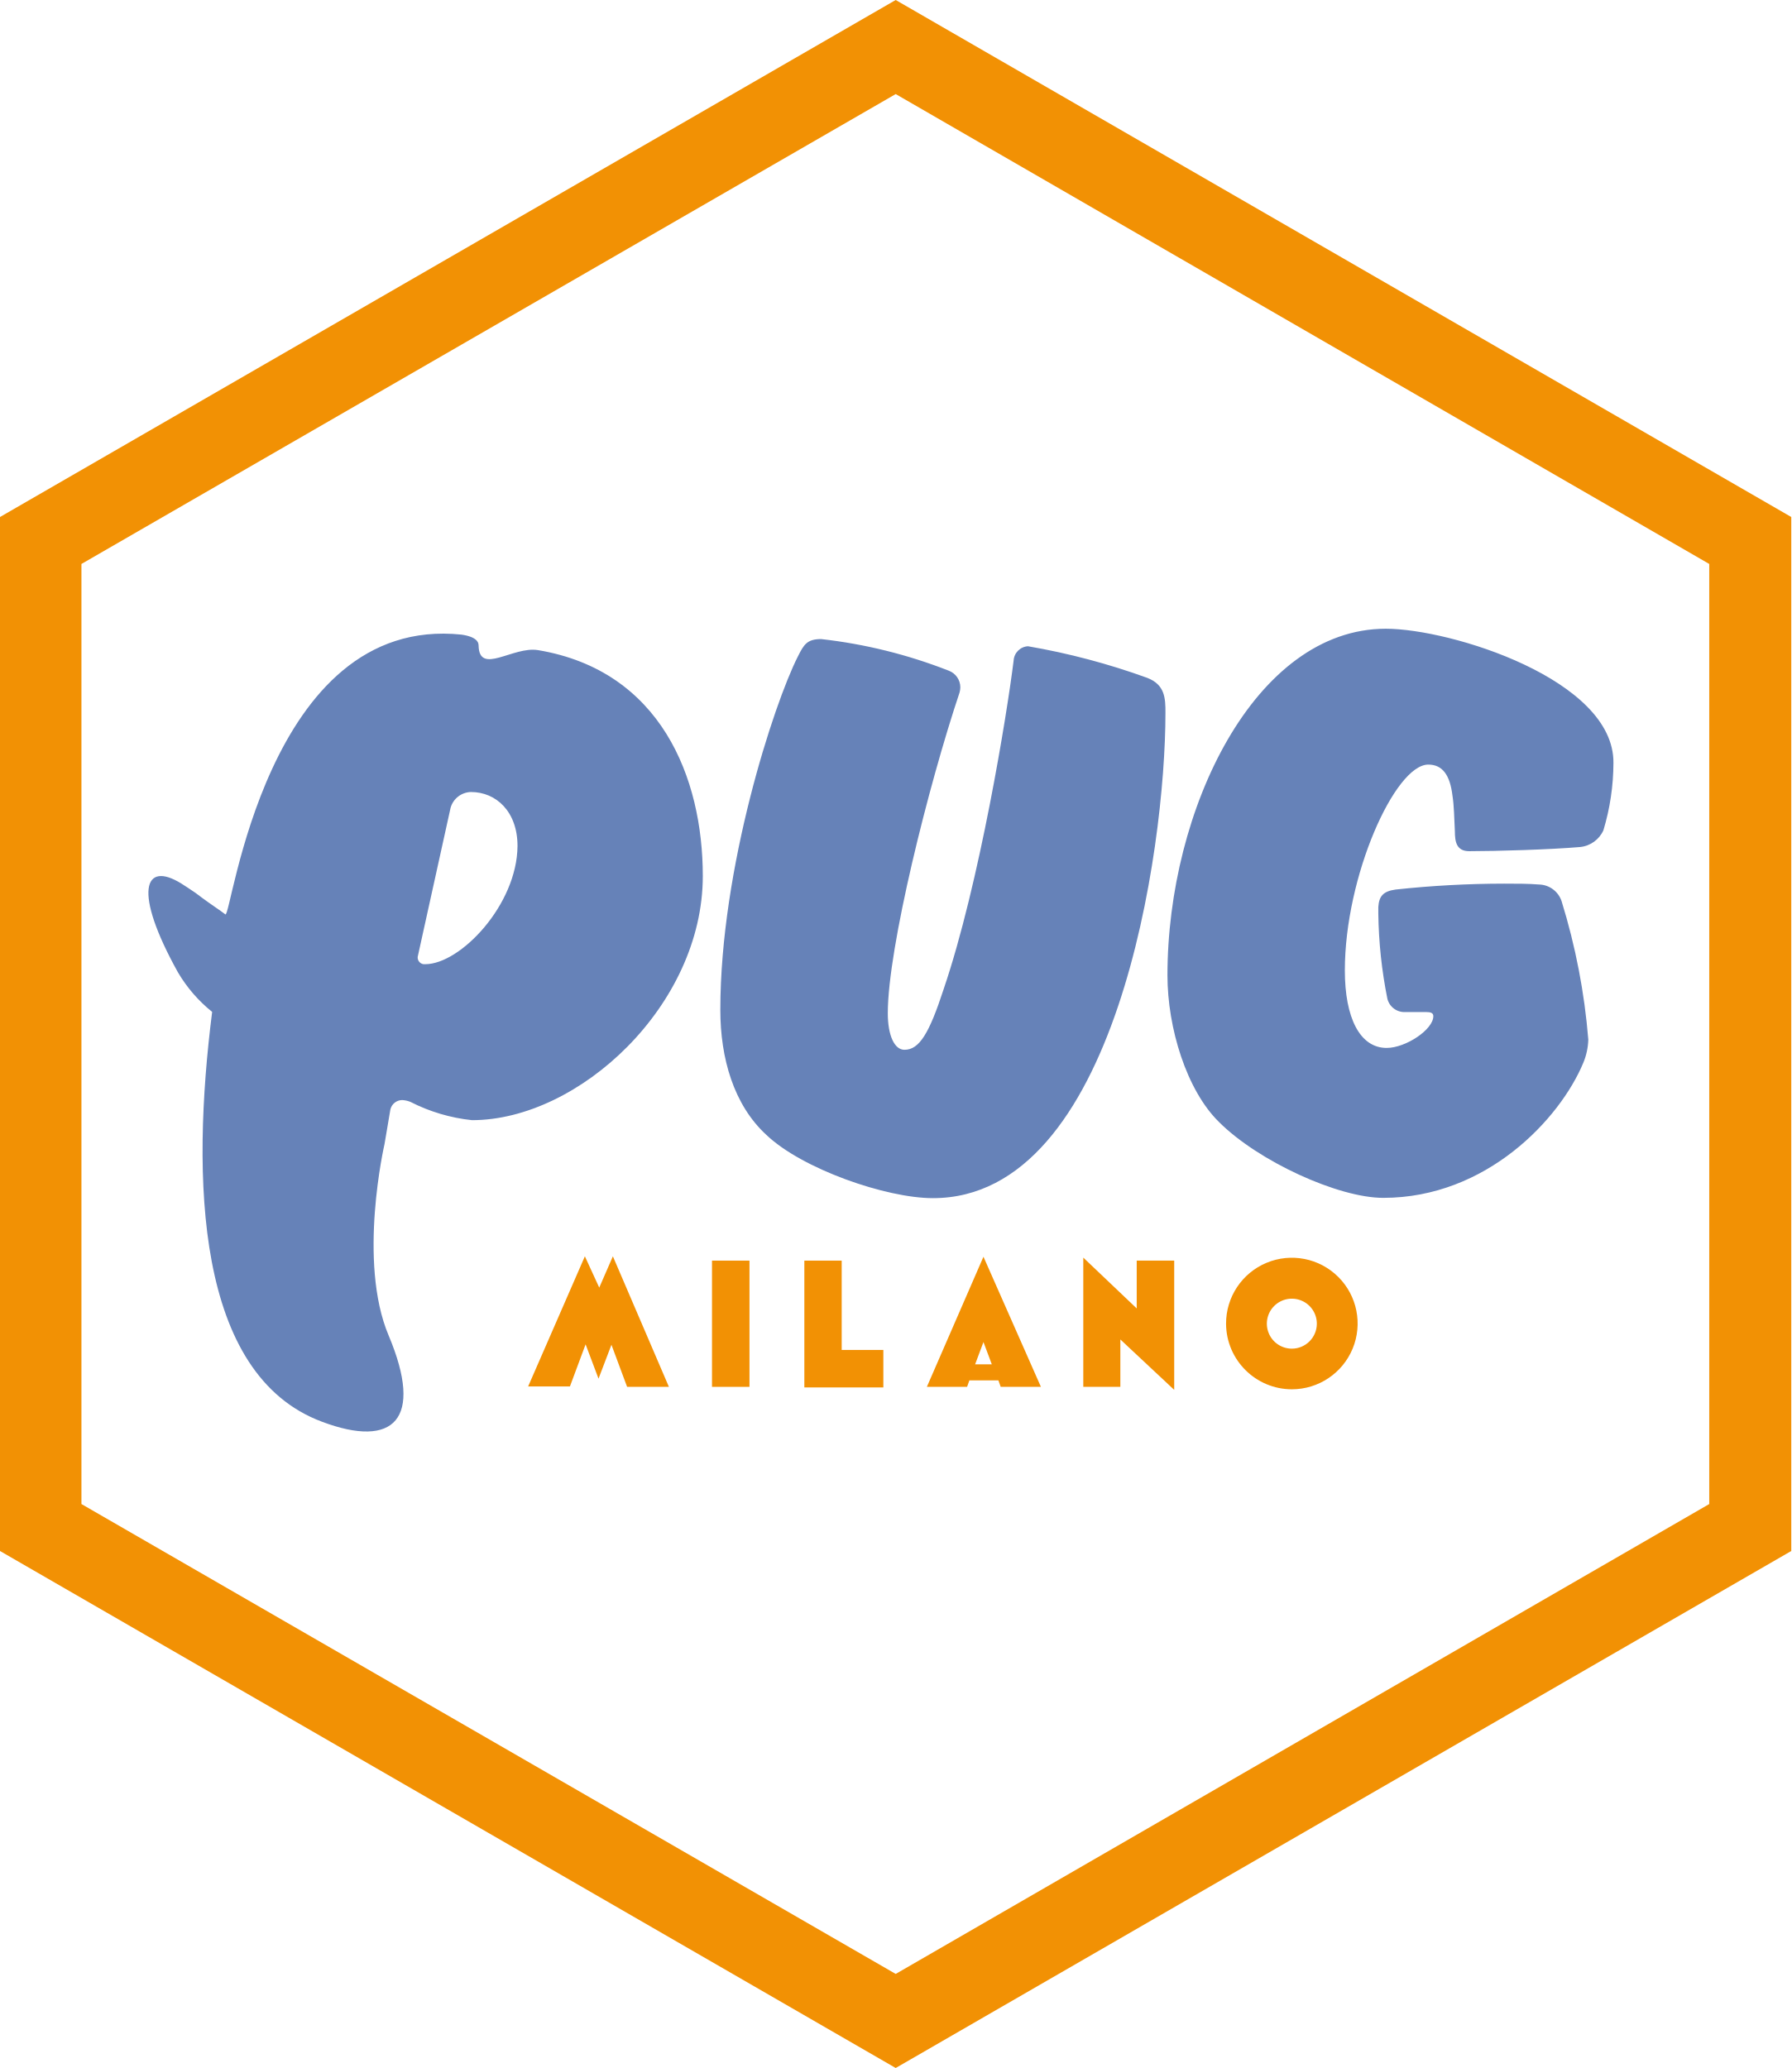
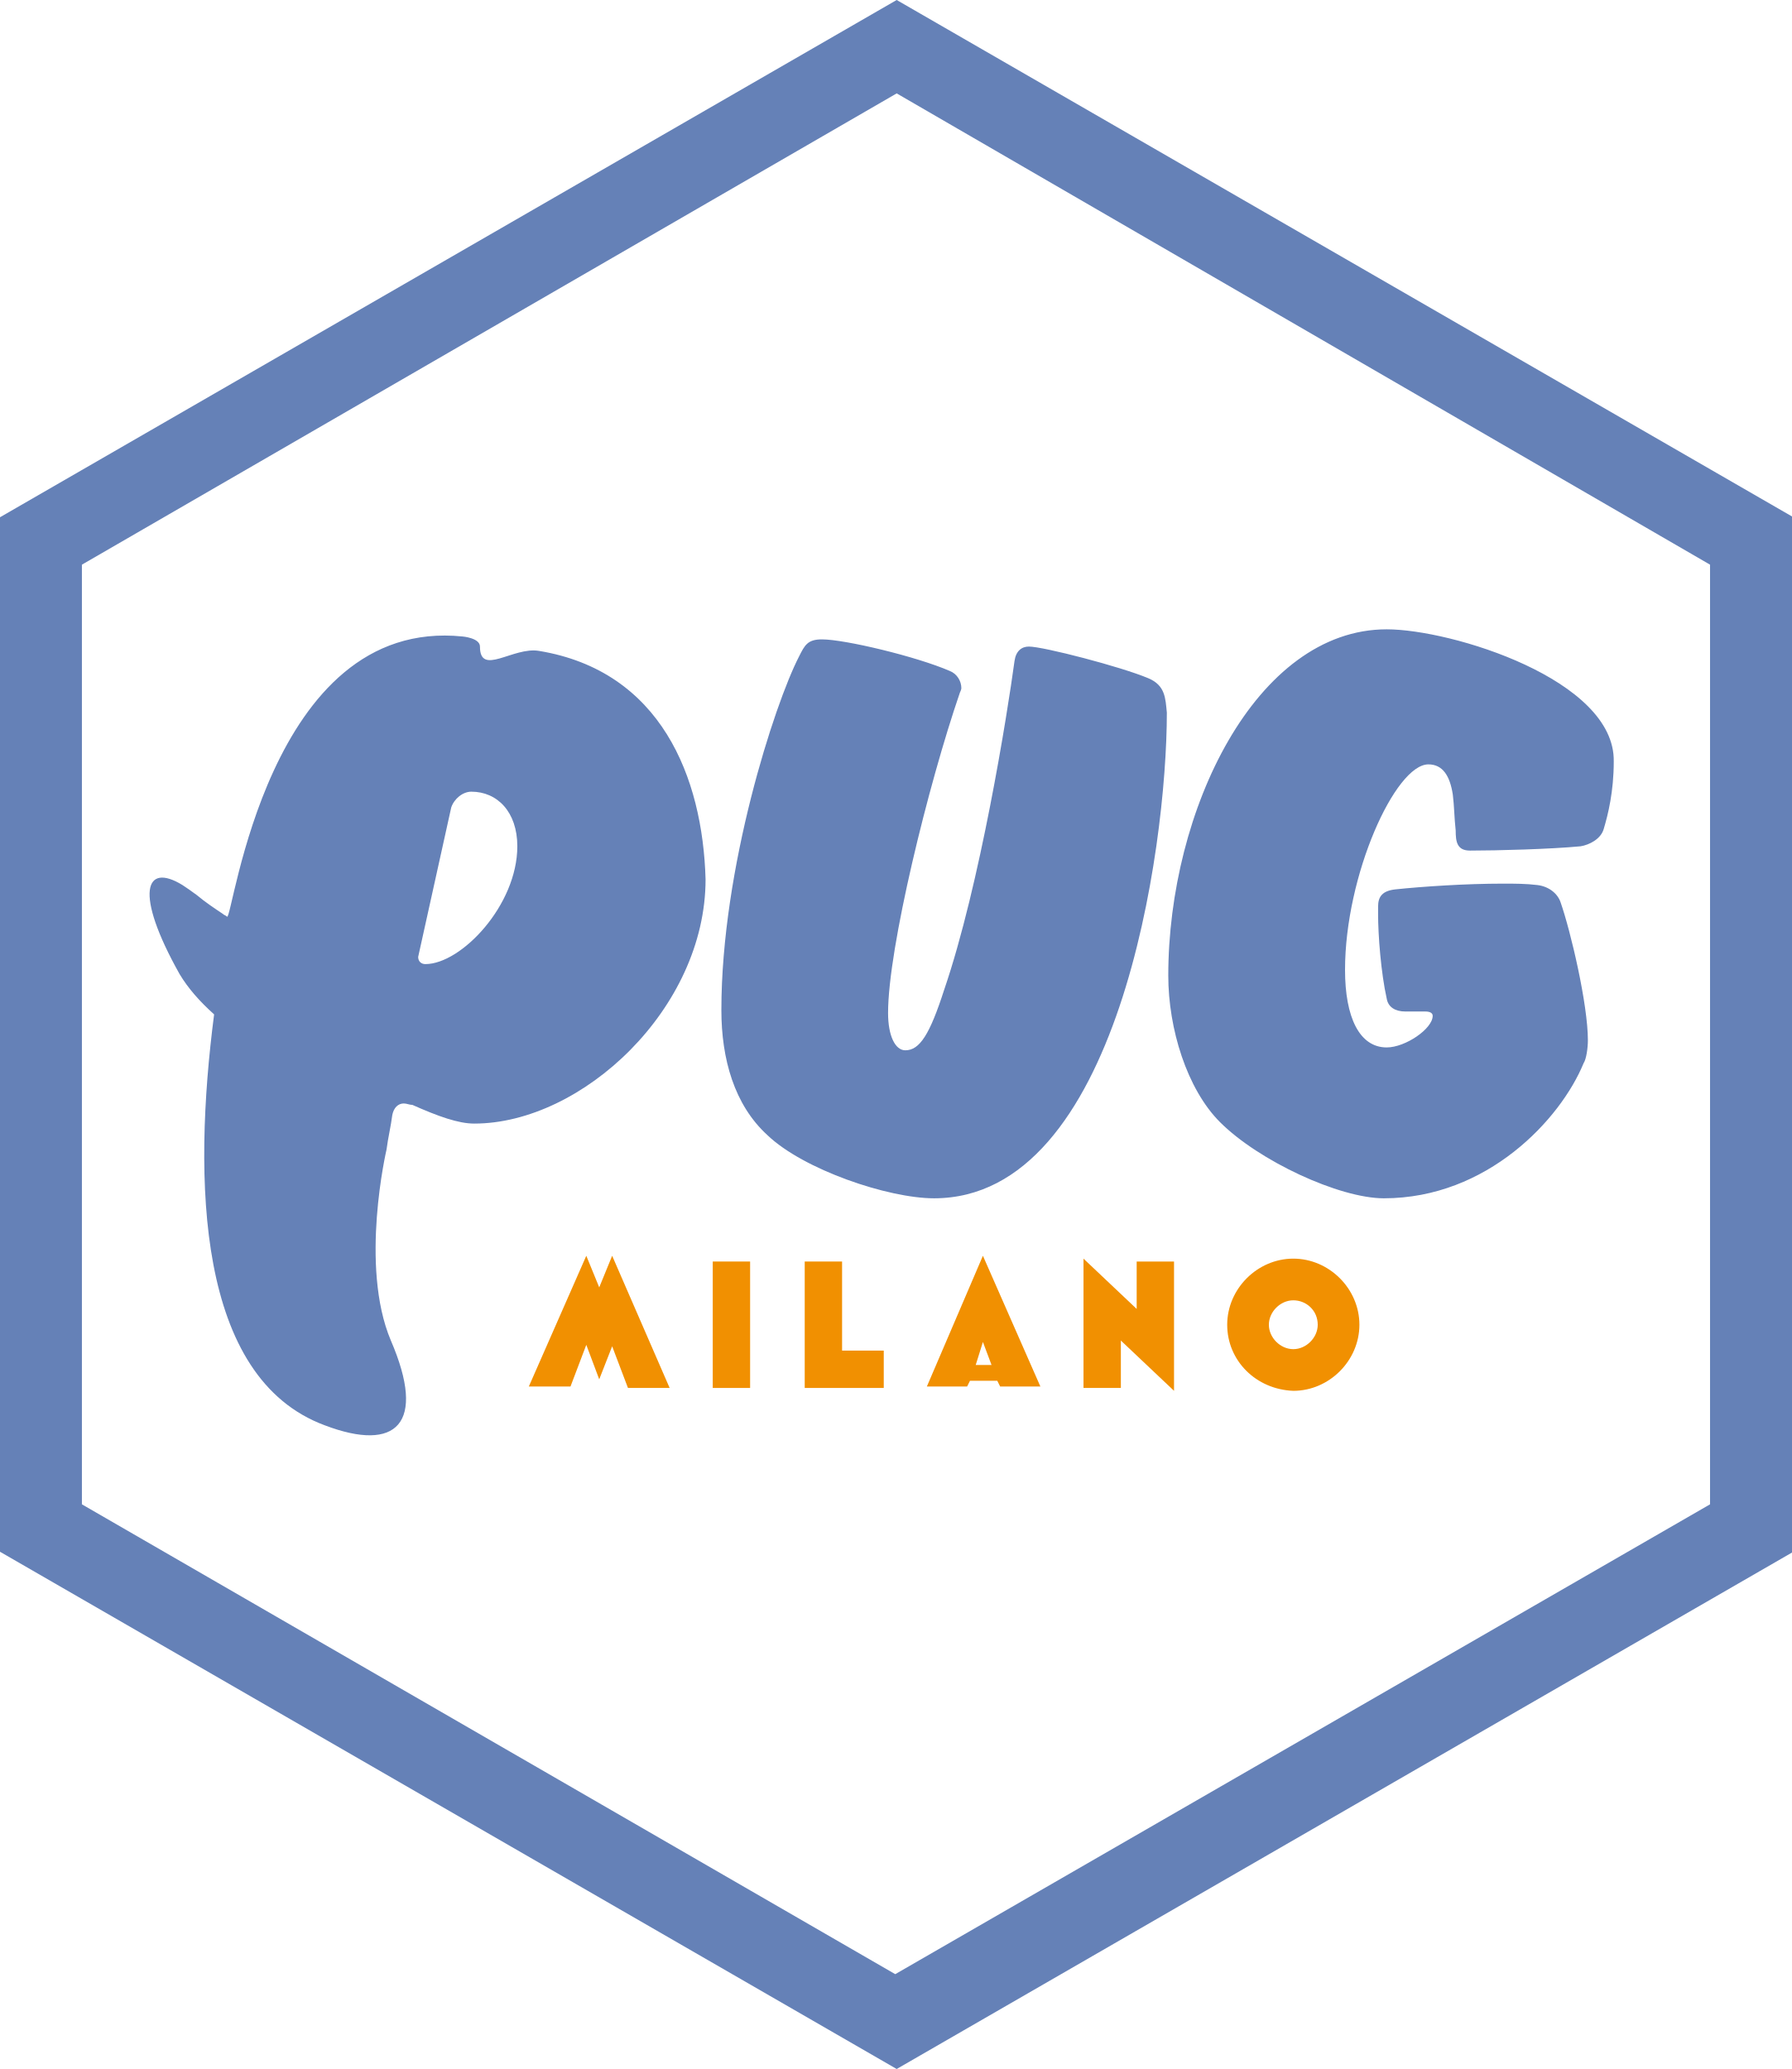
- <svg xmlns="http://www.w3.org/2000/svg" viewBox="0 0 124.71 144">
-   <defs>
-     <style>.cls-1{fill:#f29104;}.cls-2{fill:#6682b8;}</style>
-   </defs>
-   <g id="Milano">
-     <path class="cls-1" d="M46.57,96.57H43.66l-1.09-2.93L41.67,96l-.9-2.39-1.09,2.93H36.77l3.95-9.06,1,2.18.95-2.18Z" />
-     <path class="cls-1" d="M49.57,87.78h2.61v8.79H49.57Z" />
-     <path class="cls-1" d="M56,87.78h2.6V94H61.5v2.61H56Z" />
-     <path class="cls-1" d="M67.49,96.12l-.16.45h-2.8l3.94-9.06,4,9.06h-2.8l-.16-.45ZM69.05,95l-.58-1.55L67.89,95Z" />
-     <path class="cls-1" d="M78,96.57H75.42v-9l3.72,3.54V87.78h2.61v9L78,93.27Z" />
-     <path class="cls-1" d="M85.36,92.18a4.58,4.58,0,1,1,4.58,4.56A4.59,4.59,0,0,1,85.36,92.18Zm6.32,0a1.74,1.74,0,1,0-1.74,1.73A1.74,1.74,0,0,0,91.68,92.18Z" />
-     <path class="cls-2" d="M37.46,45.27c-1.75-.29-4.1,1.78-4.14-.33,0-.64-1.18-.74-1.19-.75C18.5,42.77,16.11,64,15.69,63.67l-.3-.22c-.58-.4-1.21-.84-1.77-1.27-.37-.25-.71-.48-1-.66-2.59-1.6-3.39.51-.23,6.19a10.08,10.08,0,0,0,2.38,2.75C13.3,82.07,13.62,95.72,22.42,99c5,1.88,7.1-.15,4.64-6-2.18-5.15-.29-13.33-.29-13.33l0,0c.14-.82.28-1.63.41-2.42A.85.85,0,0,1,28,76.6a1.74,1.74,0,0,1,.58.13A12.23,12.23,0,0,0,32.86,78c7.45,0,16.07-8,16.07-17C48.93,54.15,46,46.7,37.46,45.27ZM29.6,67.14a.47.47,0,0,1-.52-.51l2.29-10.38a1.51,1.51,0,0,1,1.42-1.1c1.75,0,3.24,1.36,3.24,3.76C36,63,32.06,67.14,29.6,67.14ZM79.87,47.2a48.41,48.41,0,0,0-8.3-2.2,1.06,1.06,0,0,0-1,1c-.46,3.72-2.38,15.55-4.87,22.87-1,3.07-1.69,4.23-2.73,4.23-.7,0-1.16-1-1.16-2.55,0-4.53,2.84-15.9,5-22.34a1.52,1.52,0,0,0,.05-.35,1.24,1.24,0,0,0-.81-1.16,35,35,0,0,0-8.88-2.2c-1,0-1.21.4-1.62,1.21-1.68,3.31-5.4,14.74-5.4,24.61,0,3.36.93,6.61,3.2,8.7,2.49,2.38,8.35,4.41,11.6,4.41,12.77,0,16.19-24.31,16.19-33.77C81.15,48.59,81.09,47.67,79.87,47.2Zm16.61-3.42c-9.11,0-15.2,12.59-15.2,24.14,0,3.65,1.33,8,3.59,10.21,2.73,2.73,8.3,5.28,11.43,5.28,7.2,0,12.31-5.51,13.93-9.4a4.55,4.55,0,0,0,.35-1.62,44.89,44.89,0,0,0-1.86-9.64,1.7,1.7,0,0,0-1.57-1.16c-.75-.06-1.56-.06-2.43-.06a71.08,71.08,0,0,0-7.55.41c-.87.12-1.16.46-1.21,1.22v.46a32.2,32.2,0,0,0,.63,5.92,1.22,1.22,0,0,0,1.28.93h1.39c.35,0,.53.06.53.29,0,.93-1.92,2.21-3.25,2.21-1.86,0-2.91-2.09-2.91-5.4,0-6.56,3.49-14.33,5.81-14.33,1,0,1.51.75,1.68,2.14.12.76.12,1.57.17,2.5,0,.75.12,1.39,1,1.39,1.86,0,5.63-.11,7.72-.29a2,2,0,0,0,1.62-1.16,16.4,16.4,0,0,0,.7-4.7C112.38,47.32,101,43.78,96.48,43.78Z" />
-     <path class="cls-1" d="M62.36,0,0,36v72l62.36,36,62.35-36V36ZM119,104.73,62.36,137.45,5.67,104.73V39.27L62.36,6.55,119,39.27Z" />
+ <svg xmlns="http://www.w3.org/2000/svg" version="1.1" id="Layer_1" x="0px" y="0px" viewBox="0 0 124.7 144" style="enable-background:new 0 0 124.7 144;" xml:space="preserve">
+   <style type="text/css">
+ 	.st0{fill:#F19001;}
+ 	.st1{fill:#6581B7;}
+ </style>
+   <g>
+     <g>
+       <g>
+         <path class="st0" d="M46.6,96.6h-2.9l-1.1-2.9L41.7,96l-0.9-2.4l-1.1,2.9h-2.9l4-9.1l0.9,2.2l0.9-2.2L46.6,96.6z" />
+         <path class="st0" d="M49.6,87.8h2.6v8.8h-2.6V87.8z" />
+         <path class="st0" d="M56,87.8h2.6V94h2.9v2.6H56V87.8z" />
+         <path class="st0" d="M67.5,96.1l-0.2,0.4h-2.8l3.9-9.1l4,9.1h-2.8l-0.2-0.4H67.5z M69,95l-0.6-1.6L67.9,95H69z" />
+         <path class="st0" d="M78,96.6h-2.6v-9l3.7,3.5v-3.3h2.6v9L78,93.3V96.6z" />
+         <path class="st0" d="M85.4,92.2c0-2.5,2.1-4.6,4.6-4.6c2.5,0,4.6,2.1,4.6,4.6c0,2.5-2.1,4.6-4.6,4.6     C87.4,96.7,85.4,94.7,85.4,92.2z M91.7,92.2c0-1-0.8-1.7-1.7-1.7s-1.7,0.8-1.7,1.7c0,0.9,0.8,1.7,1.7,1.7S91.7,93.1,91.7,92.2z" />
+       </g>
+       <path class="st1" d="M37.5,45.3c-1.8-0.3-4.1,1.8-4.1-0.3c0-0.6-1.2-0.7-1.2-0.7c-13.6-1.4-16,19.8-16.4,19.5    c-0.1-0.1-0.2-0.1-0.3-0.2c-0.6-0.4-1.2-0.8-1.8-1.3c-0.4-0.3-0.7-0.5-1-0.7c-2.6-1.6-3.4,0.5-0.2,6.2c0.6,1,1.4,1.9,2.4,2.8    c-1.5,11.6-1.2,25.3,7.7,28.6c5,1.9,7.1-0.1,4.6-5.9c-2.2-5.2-0.3-13.3-0.3-13.3l0,0c0.1-0.8,0.3-1.6,0.4-2.4    c0.1-0.5,0.4-0.8,0.8-0.8c0.2,0,0.4,0.1,0.6,0.1c1.8,0.8,3.2,1.3,4.3,1.3c7.5,0,16.1-8,16.1-17C48.9,54.1,46,46.7,37.5,45.3z     M29.6,67.1c-0.3,0-0.5-0.2-0.5-0.5l2.3-10.4c0.2-0.6,0.8-1.1,1.4-1.1c1.8,0,3.2,1.4,3.2,3.8C36,63,32.1,67.1,29.6,67.1z     M79.9,47.2C78,46.4,72.6,45,71.6,45c-0.5,0-0.9,0.3-1,1c-0.5,3.7-2.4,15.6-4.9,22.9c-1,3.1-1.7,4.2-2.7,4.2c-0.7,0-1.2-1-1.2-2.6    c0-4.5,2.8-15.9,5-22.3c0,0,0.1-0.2,0.1-0.3c0-0.5-0.3-1-0.8-1.2c-2.3-1-7.3-2.2-8.9-2.2c-1,0-1.2,0.4-1.6,1.2    c-1.7,3.3-5.4,14.7-5.4,24.6c0,3.4,0.9,6.6,3.2,8.7c2.5,2.4,8.4,4.4,11.6,4.4c12.8,0,16.2-24.3,16.2-33.8    C81.1,48.6,81.1,47.7,79.9,47.2z M96.5,43.8c-9.1,0-15.2,12.6-15.2,24.1c0,3.7,1.3,7.9,3.6,10.2c2.7,2.7,8.3,5.3,11.4,5.3    c7.2,0,12.3-5.5,13.9-9.4c0.2-0.3,0.3-1.1,0.3-1.6c0-2.5-1.2-7.6-1.9-9.6c-0.2-0.6-0.8-1.1-1.6-1.2c-0.8-0.1-1.6-0.1-2.4-0.1    c-2.6,0-5.6,0.2-7.5,0.4c-0.9,0.1-1.2,0.5-1.2,1.2v0.5c0,1.5,0.2,4.1,0.6,5.9c0.1,0.6,0.6,0.9,1.3,0.9h1.4c0.3,0,0.5,0.1,0.5,0.3    c0,0.9-1.9,2.2-3.2,2.2c-1.9,0-2.9-2.1-2.9-5.4c0-6.6,3.5-14.3,5.8-14.3c1,0,1.5,0.8,1.7,2.1c0.1,0.8,0.1,1.6,0.2,2.5    c0,0.8,0.1,1.4,1,1.4c1.9,0,5.6-0.1,7.7-0.3c0.6-0.1,1.4-0.5,1.6-1.2c0.3-1,0.7-2.6,0.7-4.7C112.4,47.3,101,43.8,96.5,43.8z" />
+     </g>
+     <g>
+       <g>
+         <g>
+           <path class="st1" d="M62.4,0L0,36v72l62.4,36l62.4-36V36L62.4,0z M119,104.7l-56.7,32.7L5.7,104.7V39.3L62.4,6.5L119,39.3V104.7      z" />
+         </g>
+       </g>
+     </g>
  </g>
</svg>
